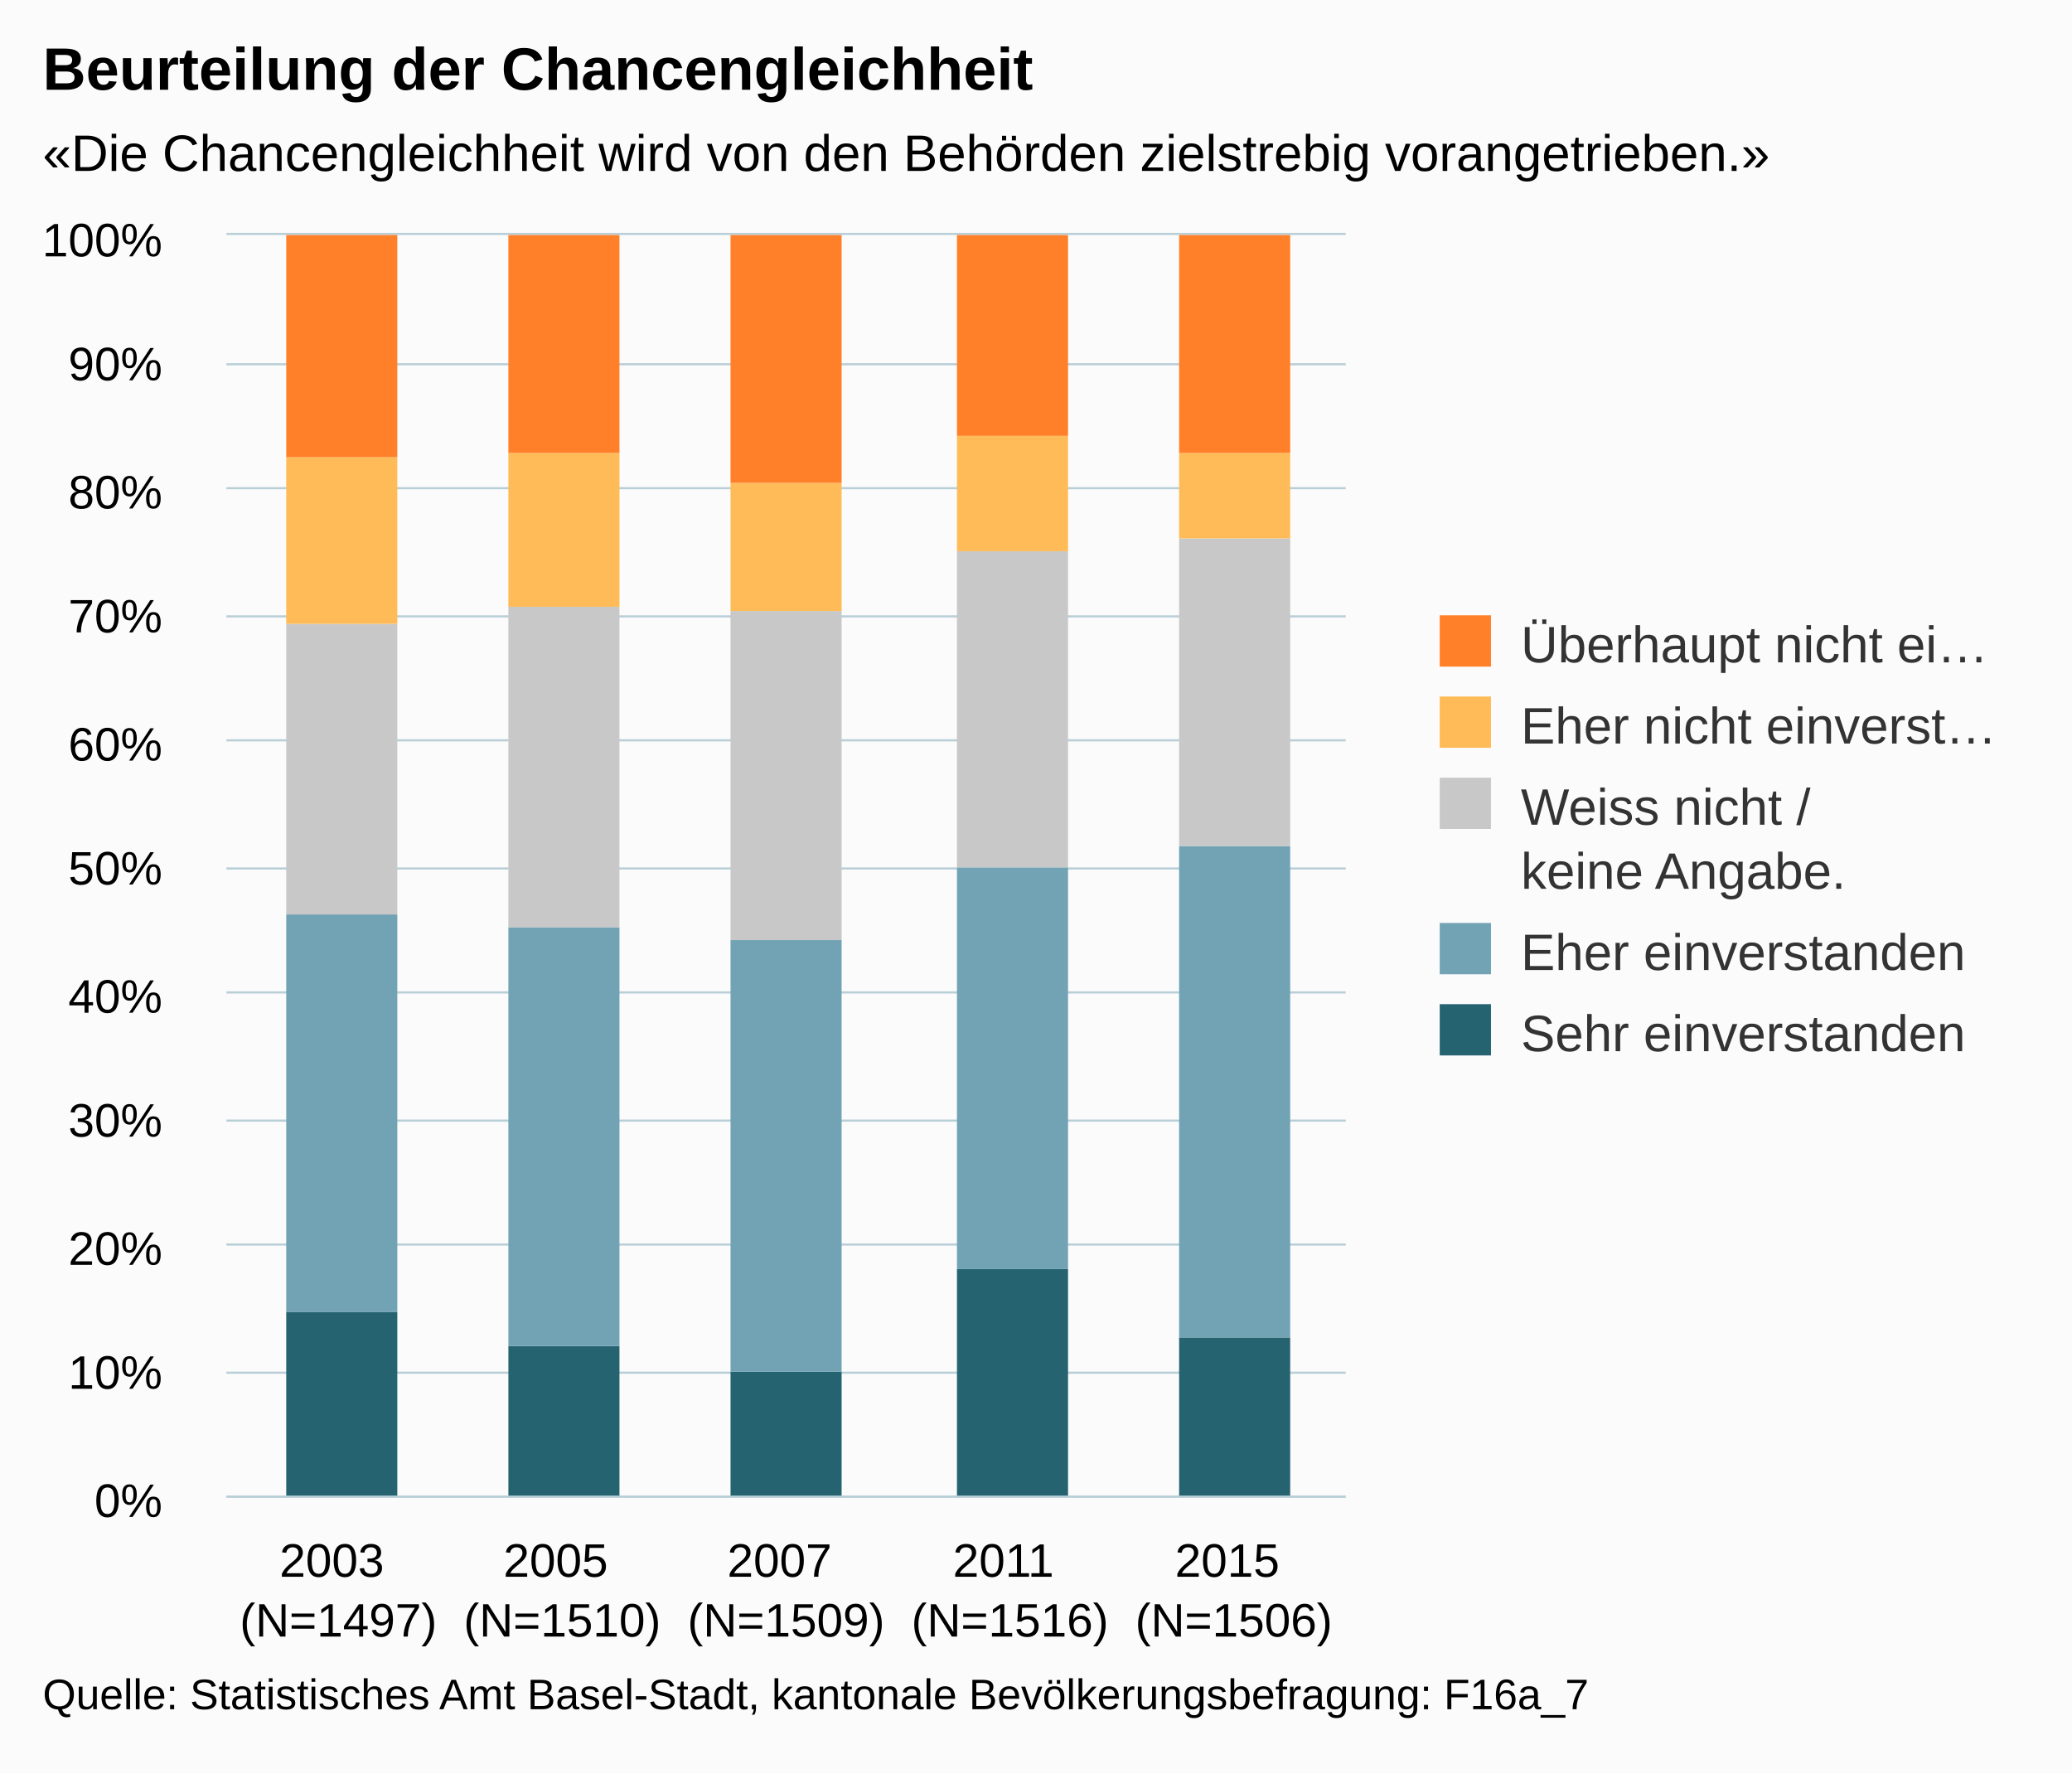
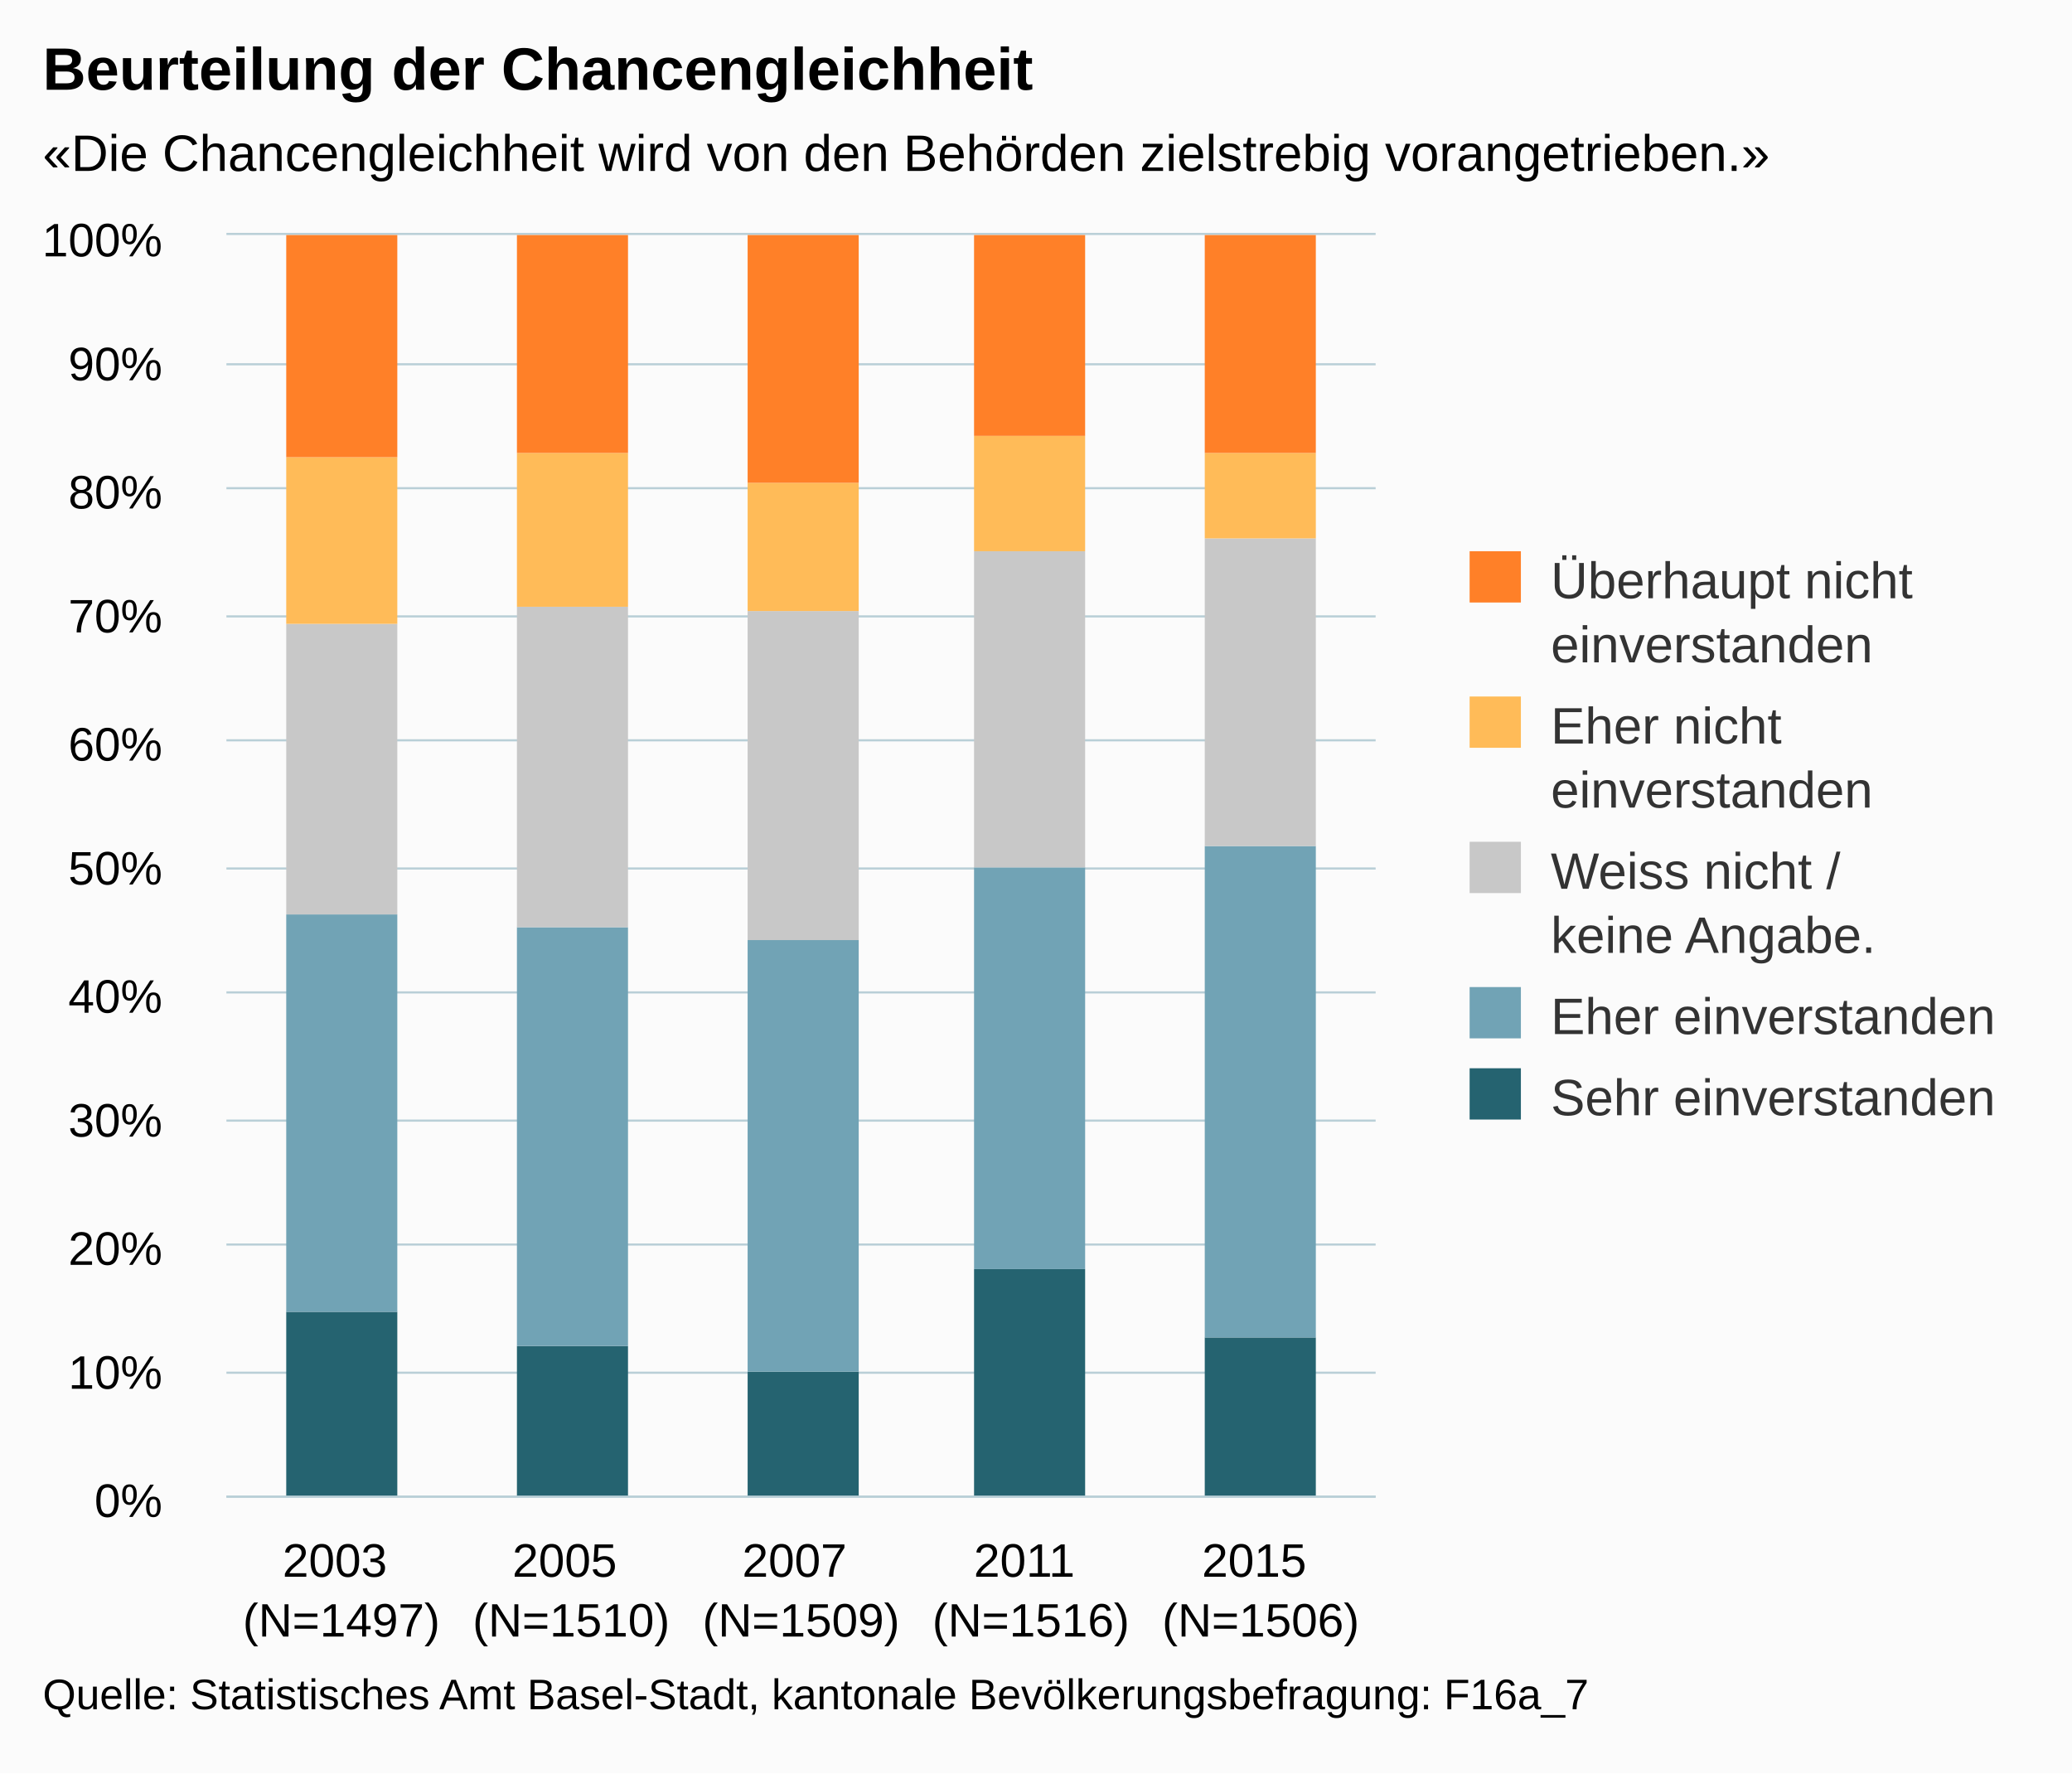
<svg xmlns="http://www.w3.org/2000/svg" version="1.1" class="highcharts-root" style="font-family:Arial;font-size:12px;" viewBox="0 0 485 415">
  <defs>
    <clipPath>
-       <rect x="0" y="0" width="262" height="295" fill="none" />
+       <rect x="0" y="0" width="269" height="295" fill="none" />
    </clipPath>
    <clipPath id="a">
-       <rect x="0" y="0" width="262" height="295" fill="none" />
+       <rect x="0" y="0" width="269" height="295" fill="none" />
    </clipPath>
  </defs>
  <rect fill="#fbfbfb" class="highcharts-background" x="0" y="0" width="485" height="415" rx="0" ry="0" />
-   <rect fill="none" class="highcharts-plot-background" x="53" y="55" width="262" height="295" />
+   <rect fill="none" class="highcharts-plot-background" x="53" y="55" width="269" height="295" />
  <g class="highcharts-pane-group" />
  <g class="highcharts-grid highcharts-xaxis-grid ">
-     <path fill="none" class="highcharts-grid-line" d="M 104.5 55 L 104.5 350" opacity="1" />
-     <path fill="none" class="highcharts-grid-line" d="M 157.5 55 L 157.5 350" opacity="1" />
-     <path fill="none" class="highcharts-grid-line" d="M 209.5 55 L 209.5 350" opacity="1" />
-     <path fill="none" class="highcharts-grid-line" d="M 262.5 55 L 262.5 350" opacity="1" />
-     <path fill="none" class="highcharts-grid-line" d="M 314.5 55 L 314.5 350" opacity="1" />
+     <path fill="none" class="highcharts-grid-line" d="M 106.5 55 L 106.5 350" opacity="1" />
+     <path fill="none" class="highcharts-grid-line" d="M 160.5 55 L 160.5 350" opacity="1" />
+     <path fill="none" class="highcharts-grid-line" d="M 213.5 55 L 213.5 350" opacity="1" />
+     <path fill="none" class="highcharts-grid-line" d="M 267.5 55 L 267.5 350" opacity="1" />
+     <path fill="none" class="highcharts-grid-line" d="M 321.5 55 L 321.5 350" opacity="1" />
    <path fill="none" class="highcharts-grid-line" d="M 52.5 55 L 52.5 350" opacity="1" />
  </g>
  <g class="highcharts-grid highcharts-yaxis-grid ">
-     <path fill="none" stroke="#B9CFD7" stroke-width="0.5" class="highcharts-grid-line" d="M 53 350.25 L 315 350.25" opacity="1" />
-     <path fill="none" stroke="#B9CFD7" stroke-width="0.5" class="highcharts-grid-line" d="M 53 321.25 L 315 321.25" opacity="1" />
-     <path fill="none" stroke="#B9CFD7" stroke-width="0.5" class="highcharts-grid-line" d="M 53 291.25 L 315 291.25" opacity="1" />
-     <path fill="none" stroke="#B9CFD7" stroke-width="0.5" class="highcharts-grid-line" d="M 53 262.25 L 315 262.25" opacity="1" />
-     <path fill="none" stroke="#B9CFD7" stroke-width="0.5" class="highcharts-grid-line" d="M 53 232.25 L 315 232.25" opacity="1" />
-     <path fill="none" stroke="#B9CFD7" stroke-width="0.5" class="highcharts-grid-line" d="M 53 203.25 L 315 203.25" opacity="1" />
-     <path fill="none" stroke="#B9CFD7" stroke-width="0.5" class="highcharts-grid-line" d="M 53 173.25 L 315 173.25" opacity="1" />
-     <path fill="none" stroke="#B9CFD7" stroke-width="0.5" class="highcharts-grid-line" d="M 53 144.25 L 315 144.25" opacity="1" />
-     <path fill="none" stroke="#B9CFD7" stroke-width="0.5" class="highcharts-grid-line" d="M 53 114.25 L 315 114.25" opacity="1" />
-     <path fill="none" stroke="#B9CFD7" stroke-width="0.5" class="highcharts-grid-line" d="M 53 85.25 L 315 85.25" opacity="1" />
-     <path fill="none" stroke="#B9CFD7" stroke-width="0.5" class="highcharts-grid-line" d="M 53 54.75 L 315 54.75" opacity="1" />
+     <path fill="none" stroke="#B9CFD7" stroke-width="0.5" class="highcharts-grid-line" d="M 53 350.25 L 322 350.25" opacity="1" />
+     <path fill="none" stroke="#B9CFD7" stroke-width="0.5" class="highcharts-grid-line" d="M 53 321.25 L 322 321.25" opacity="1" />
+     <path fill="none" stroke="#B9CFD7" stroke-width="0.5" class="highcharts-grid-line" d="M 53 291.25 L 322 291.25" opacity="1" />
+     <path fill="none" stroke="#B9CFD7" stroke-width="0.5" class="highcharts-grid-line" d="M 53 262.25 L 322 262.25" opacity="1" />
+     <path fill="none" stroke="#B9CFD7" stroke-width="0.5" class="highcharts-grid-line" d="M 53 232.25 L 322 232.25" opacity="1" />
+     <path fill="none" stroke="#B9CFD7" stroke-width="0.5" class="highcharts-grid-line" d="M 53 203.25 L 322 203.25" opacity="1" />
+     <path fill="none" stroke="#B9CFD7" stroke-width="0.5" class="highcharts-grid-line" d="M 53 173.25 L 322 173.25" opacity="1" />
+     <path fill="none" stroke="#B9CFD7" stroke-width="0.5" class="highcharts-grid-line" d="M 53 144.25 L 322 144.25" opacity="1" />
+     <path fill="none" stroke="#B9CFD7" stroke-width="0.5" class="highcharts-grid-line" d="M 53 114.25 L 322 114.25" opacity="1" />
+     <path fill="none" stroke="#B9CFD7" stroke-width="0.5" class="highcharts-grid-line" d="M 53 85.25 L 322 85.25" opacity="1" />
+     <path fill="none" stroke="#B9CFD7" stroke-width="0.5" class="highcharts-grid-line" d="M 53 54.75 L 322 54.75" opacity="1" />
  </g>
-   <rect fill="none" class="highcharts-plot-border" x="53" y="55" width="262" height="295" />
+   <rect fill="none" class="highcharts-plot-border" x="53" y="55" width="269" height="295" />
  <g class="highcharts-axis highcharts-xaxis ">
-     <path fill="none" class="highcharts-axis-line" stroke="#B9CFD7" stroke-width="0.5" d="M 53 350.25 L 315 350.25" />
+     <path fill="none" class="highcharts-axis-line" stroke="#B9CFD7" stroke-width="0.5" d="M 53 350.25 L 322 350.25" />
  </g>
  <g class="highcharts-axis highcharts-yaxis ">
    <path fill="none" class="highcharts-axis-line" d="M 53 55 L 53 350" />
  </g>
  <g class="highcharts-series-group">
    <g class="highcharts-series highcharts-series-0 highcharts-column-series " transform="translate(53,55) scale(1 1)" clip-path="url(#a)">
      <rect x="14" y="252" width="26" height="44" fill="#256370" class="highcharts-point" />
-       <rect x="66" y="260" width="26" height="36" fill="#256370" class="highcharts-point" />
-       <rect x="118" y="266" width="26" height="30" fill="#256370" class="highcharts-point" />
-       <rect x="171" y="242" width="26" height="54" fill="#256370" class="highcharts-point" />
-       <rect x="223" y="258" width="26" height="38" fill="#256370" class="highcharts-point" />
+       <rect x="68" y="260" width="26" height="36" fill="#256370" class="highcharts-point" />
+       <rect x="122" y="266" width="26" height="30" fill="#256370" class="highcharts-point" />
+       <rect x="175" y="242" width="26" height="54" fill="#256370" class="highcharts-point" />
+       <rect x="229" y="258" width="26" height="38" fill="#256370" class="highcharts-point" />
    </g>
    <g class="highcharts-markers highcharts-series-0 highcharts-column-series " transform="translate(53,55) scale(1 1)" clip-path="none" />
    <g class="highcharts-series highcharts-series-1 highcharts-column-series " transform="translate(53,55) scale(1 1)" clip-path="url(#a)">
      <rect x="14" y="159" width="26" height="93" fill="#71A3B5" class="highcharts-point" />
-       <rect x="66" y="162" width="26" height="98" fill="#71A3B5" class="highcharts-point" />
-       <rect x="118" y="165" width="26" height="101" fill="#71A3B5" class="highcharts-point" />
-       <rect x="171" y="148" width="26" height="94" fill="#71A3B5" class="highcharts-point" />
-       <rect x="223" y="143" width="26" height="115" fill="#71A3B5" class="highcharts-point" />
+       <rect x="68" y="162" width="26" height="98" fill="#71A3B5" class="highcharts-point" />
+       <rect x="122" y="165" width="26" height="101" fill="#71A3B5" class="highcharts-point" />
+       <rect x="175" y="148" width="26" height="94" fill="#71A3B5" class="highcharts-point" />
+       <rect x="229" y="143" width="26" height="115" fill="#71A3B5" class="highcharts-point" />
    </g>
    <g class="highcharts-markers highcharts-series-1 highcharts-column-series " transform="translate(53,55) scale(1 1)" clip-path="none" />
    <g class="highcharts-series highcharts-series-2 highcharts-column-series " transform="translate(53,55) scale(1 1)" clip-path="url(#a)">
      <rect x="14" y="91" width="26" height="68" fill="#C8C8C8" class="highcharts-point" />
-       <rect x="66" y="87" width="26" height="75" fill="#C8C8C8" class="highcharts-point" />
-       <rect x="118" y="88" width="26" height="77" fill="#C8C8C8" class="highcharts-point" />
-       <rect x="171" y="74" width="26" height="74" fill="#C8C8C8" class="highcharts-point" />
-       <rect x="223" y="71" width="26" height="72" fill="#C8C8C8" class="highcharts-point" />
+       <rect x="68" y="87" width="26" height="75" fill="#C8C8C8" class="highcharts-point" />
+       <rect x="122" y="88" width="26" height="77" fill="#C8C8C8" class="highcharts-point" />
+       <rect x="175" y="74" width="26" height="74" fill="#C8C8C8" class="highcharts-point" />
+       <rect x="229" y="71" width="26" height="72" fill="#C8C8C8" class="highcharts-point" />
    </g>
    <g class="highcharts-markers highcharts-series-2 highcharts-column-series " transform="translate(53,55) scale(1 1)" clip-path="none" />
    <g class="highcharts-series highcharts-series-3 highcharts-column-series " transform="translate(53,55) scale(1 1)" clip-path="url(#a)">
      <rect x="14" y="52" width="26" height="39" fill="#FFBB58" class="highcharts-point" />
-       <rect x="66" y="51" width="26" height="36" fill="#FFBB58" class="highcharts-point" />
-       <rect x="118" y="58" width="26" height="30" fill="#FFBB58" class="highcharts-point" />
-       <rect x="171" y="47" width="26" height="27" fill="#FFBB58" class="highcharts-point" />
-       <rect x="223" y="51" width="26" height="20" fill="#FFBB58" class="highcharts-point" />
+       <rect x="68" y="51" width="26" height="36" fill="#FFBB58" class="highcharts-point" />
+       <rect x="122" y="58" width="26" height="30" fill="#FFBB58" class="highcharts-point" />
+       <rect x="175" y="47" width="26" height="27" fill="#FFBB58" class="highcharts-point" />
+       <rect x="229" y="51" width="26" height="20" fill="#FFBB58" class="highcharts-point" />
    </g>
    <g class="highcharts-markers highcharts-series-3 highcharts-column-series " transform="translate(53,55) scale(1 1)" clip-path="none" />
    <g class="highcharts-series highcharts-series-4 highcharts-column-series " transform="translate(53,55) scale(1 1)" clip-path="url(#a)">
      <rect x="14" y="0" width="26" height="52" fill="#FF8028" class="highcharts-point" />
-       <rect x="66" y="0" width="26" height="51" fill="#FF8028" class="highcharts-point" />
-       <rect x="118" y="0" width="26" height="58" fill="#FF8028" class="highcharts-point" />
-       <rect x="171" y="0" width="26" height="47" fill="#FF8028" class="highcharts-point" />
-       <rect x="223" y="0" width="26" height="51" fill="#FF8028" class="highcharts-point" />
+       <rect x="68" y="0" width="26" height="51" fill="#FF8028" class="highcharts-point" />
+       <rect x="122" y="0" width="26" height="58" fill="#FF8028" class="highcharts-point" />
+       <rect x="175" y="0" width="26" height="47" fill="#FF8028" class="highcharts-point" />
+       <rect x="229" y="0" width="26" height="51" fill="#FF8028" class="highcharts-point" />
    </g>
    <g class="highcharts-markers highcharts-series-4 highcharts-column-series " transform="translate(53,55) scale(1 1)" clip-path="none" />
  </g>
  <text x="10" text-anchor="start" class="highcharts-title" style="color:#000000;font-size:14px;font-weight:bold;fill:#000000;" y="21">
    <tspan>Beurteilung der Chancengleichheit</tspan>
  </text>
  <text x="10" text-anchor="start" class="highcharts-subtitle" style="color:#000000;font-size:12px;fill:#000000;" y="40">
    <tspan>«Die Chancengleichheit wird von den Behörden zielstrebig vorangetrieben.»</tspan>
  </text>
-   <g class="highcharts-legend" transform="translate(327,137)">
-     <rect fill="none" class="highcharts-legend-box" rx="0" ry="0" x="0" y="0" width="148" height="121" visibility="visible" />
+   <g class="highcharts-legend" transform="translate(334,122)">
+     <rect fill="none" class="highcharts-legend-box" rx="0" ry="0" x="0" y="0" width="141" height="151" visibility="visible" />
    <g>
      <g>
        <g class="highcharts-legend-item highcharts-column-series highcharts-color-undefined highcharts-series-4" transform="translate(8,3)">
          <text x="21" style="color:#333333;font-size:12px;font-weight:normal;cursor:pointer;fill:#333333;" text-anchor="start" y="15">
-             <tspan>Überhaupt nicht ei…</tspan>
+             <tspan>Überhaupt nicht</tspan>
+             <tspan dy="15" x="21">einverstanden</tspan>
          </text>
          <rect x="2" y="4" width="12" height="12" fill="#FF8028" class="highcharts-point" />
        </g>
-         <g class="highcharts-legend-item highcharts-column-series highcharts-color-undefined highcharts-series-3" transform="translate(8,22)">
+         <g class="highcharts-legend-item highcharts-column-series highcharts-color-undefined highcharts-series-3" transform="translate(8,37)">
          <text x="21" y="15" style="color:#333333;font-size:12px;font-weight:normal;cursor:pointer;fill:#333333;" text-anchor="start">
-             <tspan>Eher nicht einverst…</tspan>
+             <tspan>Eher nicht</tspan>
+             <tspan dy="15" x="21">einverstanden</tspan>
          </text>
          <rect x="2" y="4" width="12" height="12" fill="#FFBB58" class="highcharts-point" />
        </g>
-         <g class="highcharts-legend-item highcharts-column-series highcharts-color-undefined highcharts-series-2" transform="translate(8,41)">
+         <g class="highcharts-legend-item highcharts-column-series highcharts-color-undefined highcharts-series-2" transform="translate(8,71)">
          <text x="21" y="15" style="color:#333333;font-size:12px;font-weight:normal;cursor:pointer;fill:#333333;" text-anchor="start">
            <tspan>Weiss nicht /</tspan>
            <tspan x="21" dy="15">keine Angabe.</tspan>
          </text>
          <rect x="2" y="4" width="12" height="12" fill="#C8C8C8" class="highcharts-point" />
        </g>
-         <g class="highcharts-legend-item highcharts-column-series highcharts-color-undefined highcharts-series-1" transform="translate(8,75)">
+         <g class="highcharts-legend-item highcharts-column-series highcharts-color-undefined highcharts-series-1" transform="translate(8,105)">
          <text x="21" y="15" style="color:#333333;font-size:12px;font-weight:normal;cursor:pointer;fill:#333333;" text-anchor="start">
            <tspan>Eher einverstanden</tspan>
          </text>
          <rect x="2" y="4" width="12" height="12" fill="#71A3B5" class="highcharts-point" />
        </g>
-         <g class="highcharts-legend-item highcharts-column-series highcharts-color-undefined highcharts-series-0" transform="translate(8,94)">
+         <g class="highcharts-legend-item highcharts-column-series highcharts-color-undefined highcharts-series-0" transform="translate(8,124)">
          <text x="21" y="15" style="color:#333333;font-size:12px;font-weight:normal;cursor:pointer;fill:#333333;" text-anchor="start">
            <tspan>Sehr einverstanden</tspan>
          </text>
          <rect x="2" y="4" width="12" height="12" fill="#256370" class="highcharts-point" />
        </g>
      </g>
    </g>
  </g>
  <g class="highcharts-axis-labels highcharts-xaxis-labels ">
-     <text x="79.2" style="color:#000000;cursor:default;font-size:11px;fill:#000000;" text-anchor="middle" transform="translate(0,0)" y="369" opacity="1">
+     <text x="79.9" style="color:#000000;cursor:default;font-size:11px;fill:#000000;" text-anchor="middle" transform="translate(0,0)" y="369" opacity="1">
      <tspan>2003</tspan>
-       <tspan x="79.2" dy="14">(N=1497)</tspan>
+       <tspan x="79.9" dy="14">(N=1497)</tspan>
    </text>
-     <text x="131.6" style="color:#000000;cursor:default;font-size:11px;fill:#000000;" text-anchor="middle" transform="translate(0,0)" y="369" opacity="1">
+     <text x="133.7" style="color:#000000;cursor:default;font-size:11px;fill:#000000;" text-anchor="middle" transform="translate(0,0)" y="369" opacity="1">
      <tspan>2005</tspan>
-       <tspan x="131.6" dy="14">(N=1510)</tspan>
+       <tspan x="133.7" dy="14">(N=1510)</tspan>
    </text>
-     <text x="184" style="color:#000000;cursor:default;font-size:11px;fill:#000000;" text-anchor="middle" transform="translate(0,0)" y="369" opacity="1">
+     <text x="187.5" style="color:#000000;cursor:default;font-size:11px;fill:#000000;" text-anchor="middle" transform="translate(0,0)" y="369" opacity="1">
      <tspan>2007</tspan>
-       <tspan x="184" dy="14">(N=1509)</tspan>
+       <tspan x="187.5" dy="14">(N=1509)</tspan>
    </text>
-     <text x="236.4" style="color:#000000;cursor:default;font-size:11px;fill:#000000;" text-anchor="middle" transform="translate(0,0)" y="369" opacity="1">
+     <text x="241.3" style="color:#000000;cursor:default;font-size:11px;fill:#000000;" text-anchor="middle" transform="translate(0,0)" y="369" opacity="1">
      <tspan>2011</tspan>
-       <tspan x="236.4" dy="14">(N=1516)</tspan>
+       <tspan x="241.3" dy="14">(N=1516)</tspan>
    </text>
-     <text x="288.8" style="color:#000000;cursor:default;font-size:11px;fill:#000000;" text-anchor="middle" transform="translate(0,0)" y="369" opacity="1">
+     <text x="295.1" style="color:#000000;cursor:default;font-size:11px;fill:#000000;" text-anchor="middle" transform="translate(0,0)" y="369" opacity="1">
      <tspan>2015</tspan>
-       <tspan x="288.8" dy="14">(N=1506)</tspan>
+       <tspan x="295.1" dy="14">(N=1506)</tspan>
    </text>
  </g>
  <g class="highcharts-axis-labels highcharts-yaxis-labels ">
    <text x="38" style="color:#000000;cursor:default;font-size:11px;fill:#000000;" text-anchor="end" transform="translate(0,0)" y="355" opacity="1">
      0%
    </text>
    <text x="38" style="color:#000000;cursor:default;font-size:11px;fill:#000000;" text-anchor="end" transform="translate(0,0)" y="325" opacity="1">
      10%
    </text>
    <text x="38" style="color:#000000;cursor:default;font-size:11px;fill:#000000;" text-anchor="end" transform="translate(0,0)" y="296" opacity="1">
      20%
    </text>
    <text x="38" style="color:#000000;cursor:default;font-size:11px;fill:#000000;" text-anchor="end" transform="translate(0,0)" y="266" opacity="1">
      30%
    </text>
    <text x="38" style="color:#000000;cursor:default;font-size:11px;fill:#000000;" text-anchor="end" transform="translate(0,0)" y="237" opacity="1">
      40%
    </text>
    <text x="38" style="color:#000000;cursor:default;font-size:11px;fill:#000000;" text-anchor="end" transform="translate(0,0)" y="207" opacity="1">
      50%
    </text>
    <text x="38" style="color:#000000;cursor:default;font-size:11px;fill:#000000;" text-anchor="end" transform="translate(0,0)" y="178" opacity="1">
      60%
    </text>
    <text x="38" style="color:#000000;cursor:default;font-size:11px;fill:#000000;" text-anchor="end" transform="translate(0,0)" y="148" opacity="1">
      70%
    </text>
    <text x="38" style="color:#000000;cursor:default;font-size:11px;fill:#000000;" text-anchor="end" transform="translate(0,0)" y="119" opacity="1">
      80%
    </text>
    <text x="38" style="color:#000000;cursor:default;font-size:11px;fill:#000000;" text-anchor="end" transform="translate(0,0)" y="89" opacity="1">
      90%
    </text>
    <text x="38" style="color:#000000;cursor:default;font-size:11px;fill:#000000;" text-anchor="end" transform="translate(0,0)" y="60" opacity="1">
      100%
    </text>
  </g>
  <text x="10" class="highcharts-credits" text-anchor="start" style="cursor:default;color:#000000;font-size:10px;fill:#000000;" y="400">
    <tspan>Quelle: Statistisches Amt Basel-Stadt, kantonale Bevölkerungsbefragung: F16a_7</tspan>
  </text>
</svg>
